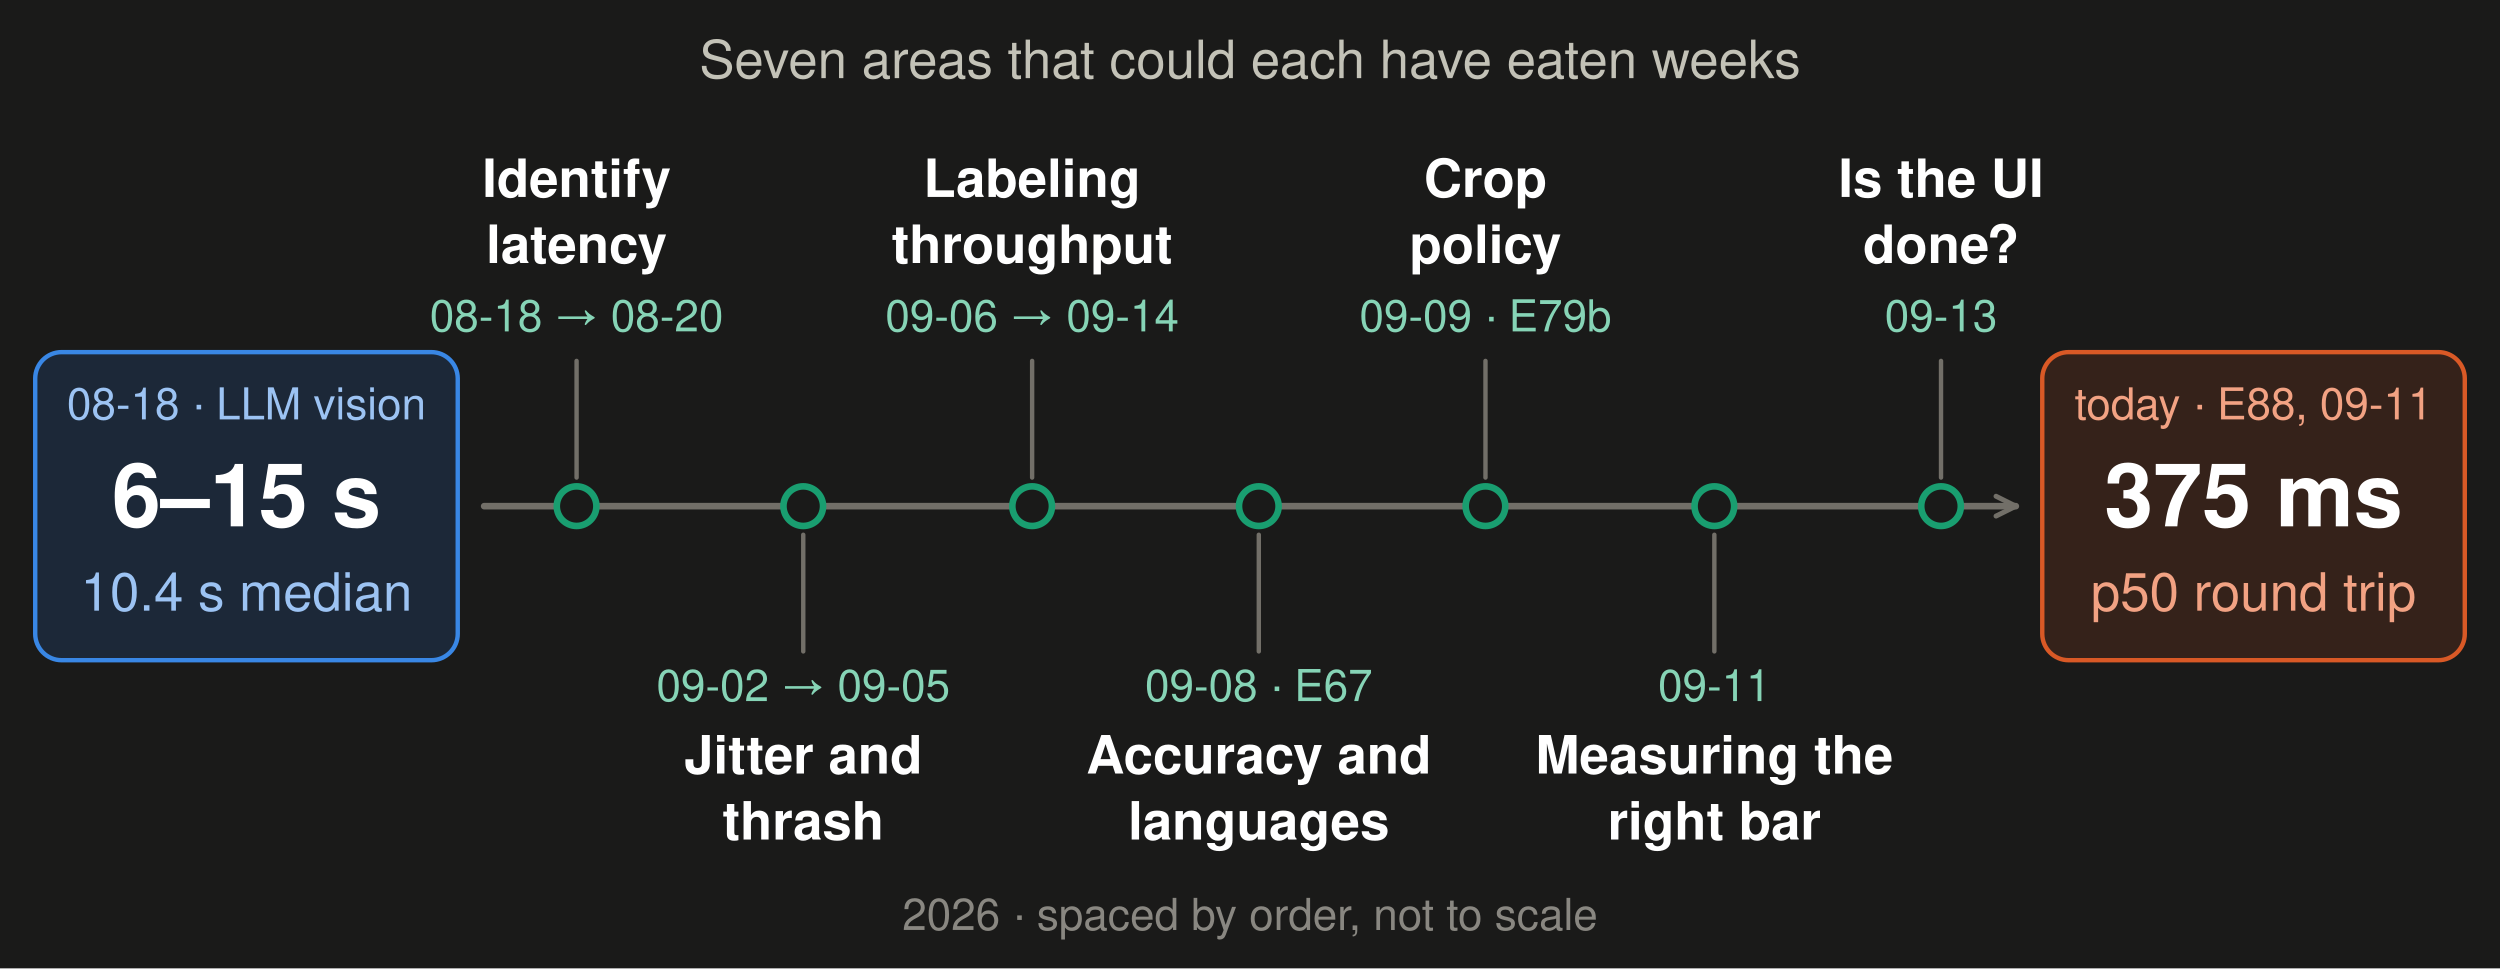
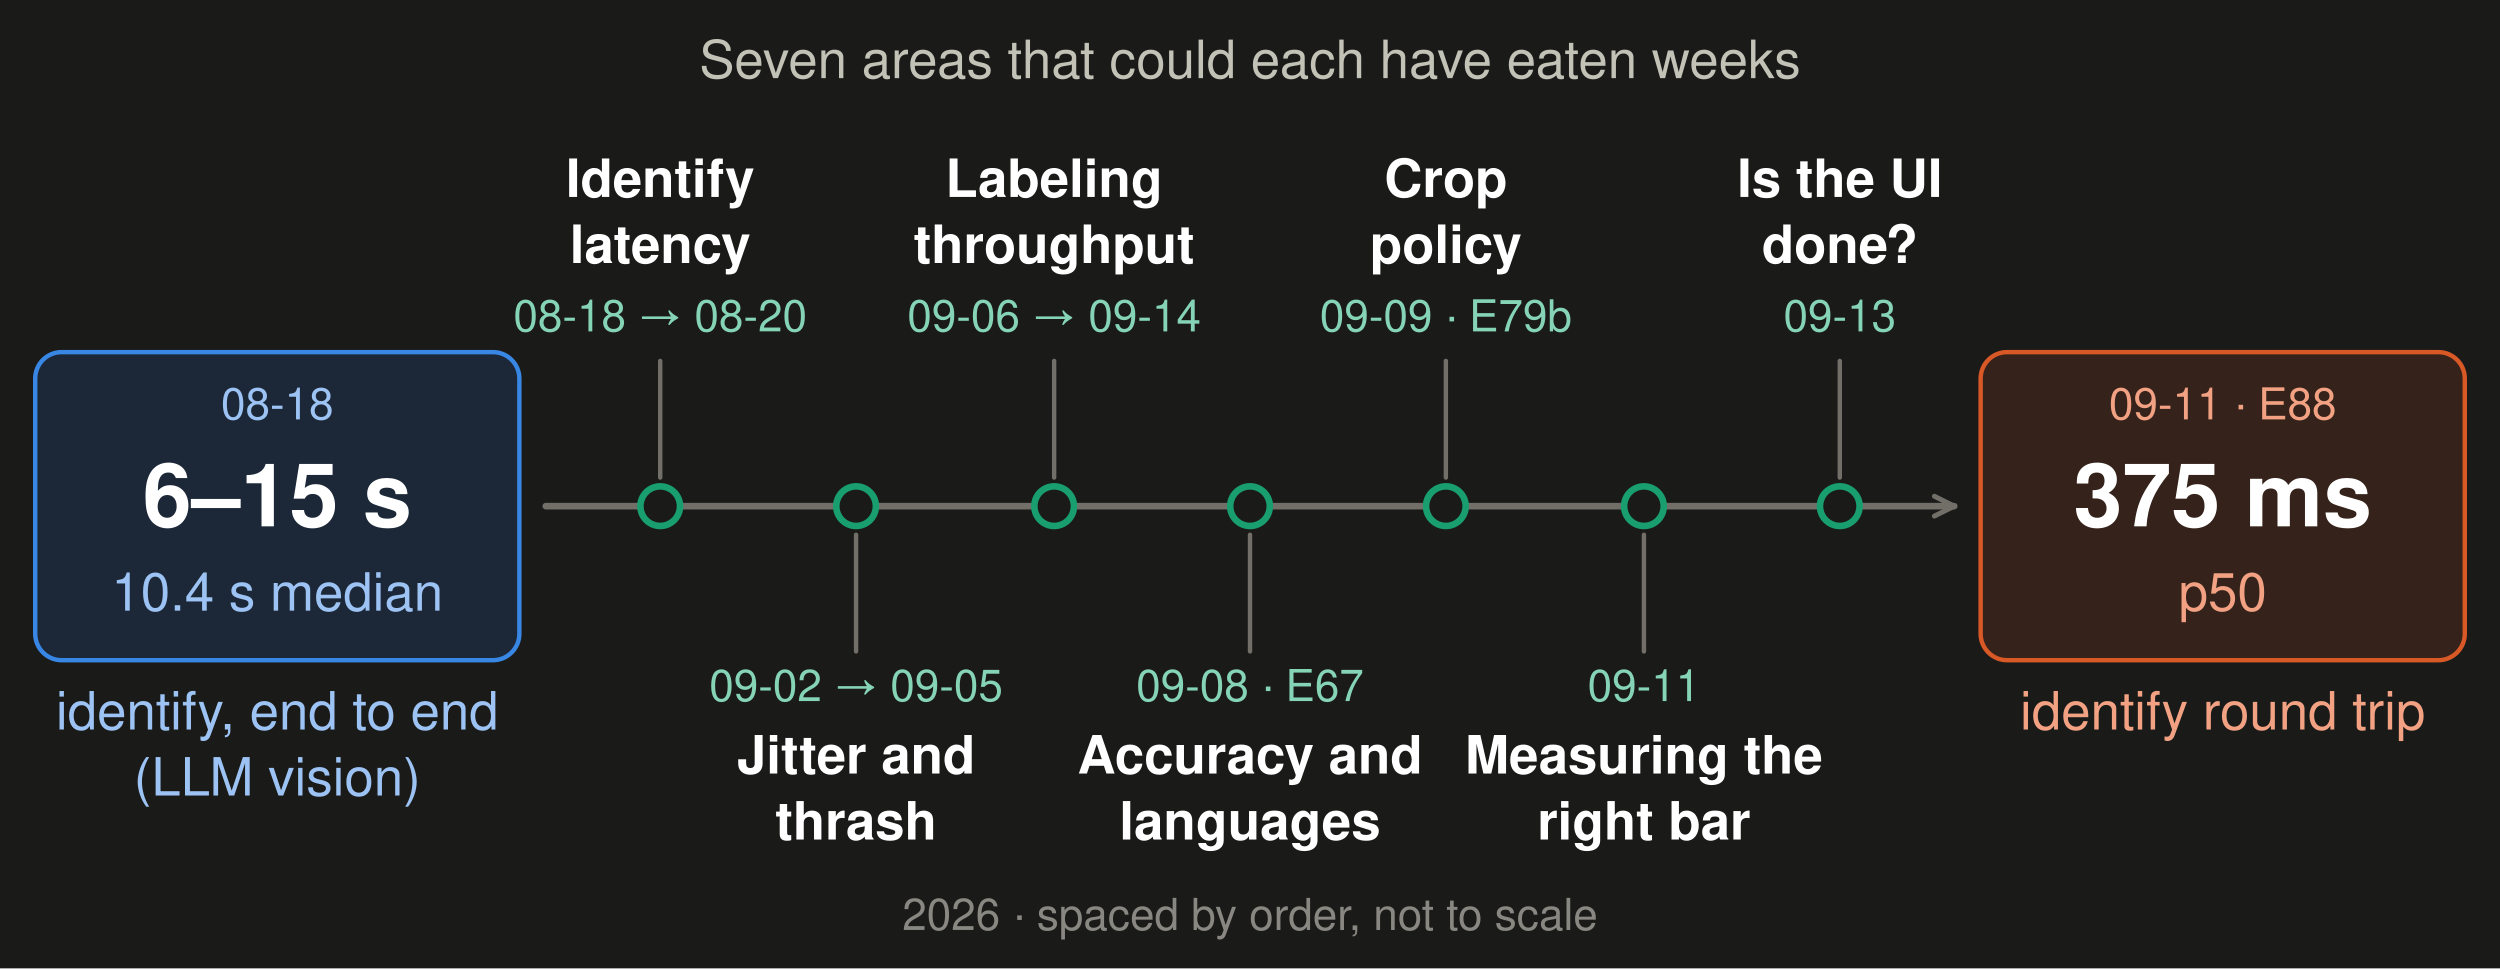
<svg xmlns="http://www.w3.org/2000/svg" viewBox="0 0 1136 440" width="1136" height="440" role="img" aria-labelledby="t d" style="font-family:system-ui, -apple-system, 'Segoe UI', Helvetica, Arial, sans-serif">
  <defs>
    <marker id="ah-grey" viewBox="0 0 12 12" refX="10" refY="6" markerWidth="13.5" markerHeight="13.5" markerUnits="userSpaceOnUse" orient="auto-start-reverse">
      <path d="M2 2 L10 6 L2 10" fill="none" data-stroke-role="data-line" stroke="#726f68" stroke-width="2" stroke-linecap="round" stroke-linejoin="round" />
    </marker>
  </defs>
  <rect x="0" y="0" width="1136" height="440" data-fill-role="canvas" fill="#1a1a19" />
-   <rect x="16" y="160" width="192" height="140" rx="12" data-fill-role="edge-fill" fill="#1c2838" data-stroke-role="edge-line" stroke="#3987e5" stroke-width="2" />
-   <text x="112" y="186" font-size="20" text-anchor="middle" dominant-baseline="central" data-fill-role="edge-ink" fill="#9cc3f3">08-18 · LLM vision</text>
-   <text x="112" y="230" font-size="40" font-weight="700" text-anchor="middle" dominant-baseline="central" data-fill-role="ink" fill="#ffffff">6–15 s</text>
-   <text x="112" y="272" font-size="24" text-anchor="middle" dominant-baseline="central" data-fill-role="edge-ink" fill="#9cc3f3">10.4 s median</text>
-   <rect x="928" y="160" width="192" height="140" rx="12" data-fill-role="surface-tint" fill="#35221a" data-stroke-role="focus" stroke="#d95926" stroke-width="2" />
-   <text x="1024" y="186" font-size="20" text-anchor="middle" dominant-baseline="central" data-fill-role="focus" fill="#f2a283">today · E88, 09-11</text>
-   <text x="1024" y="230" font-size="40" font-weight="700" text-anchor="middle" dominant-baseline="central" data-fill-role="ink" fill="#ffffff">375 ms</text>
-   <text x="1024" y="272" font-size="24" text-anchor="middle" dominant-baseline="central" data-fill-role="focus" fill="#f2a283">p50 round trip</text>
-   <path d="M220 230 L916 230" fill="none" data-stroke-role="data-line" stroke="#726f68" stroke-width="3" stroke-linecap="round" marker-end="url(#ah-grey)" />
-   <circle cx="262" cy="230" r="9" data-fill-role="canvas" fill="#1a1a19" data-stroke-role="compute-line" stroke="#199e70" stroke-width="3" />
-   <path d="M262 164 L262 217" fill="none" data-stroke-role="data-line" stroke="#726f68" stroke-width="2" stroke-linecap="round" />
-   <text x="262" y="84" font-size="24" font-weight="700" text-anchor="middle" dominant-baseline="central" data-fill-role="ink" fill="#ffffff">Identify</text>
-   <text x="262" y="114" font-size="24" font-weight="700" text-anchor="middle" dominant-baseline="central" data-fill-role="ink" fill="#ffffff">latency</text>
-   <text x="262" y="146" font-size="20" text-anchor="middle" dominant-baseline="central" data-fill-role="compute-ink" fill="#86d4b6">08-18 → 08-20</text>
-   <circle cx="365" cy="230" r="9" data-fill-role="canvas" fill="#1a1a19" data-stroke-role="compute-line" stroke="#199e70" stroke-width="3" />
-   <path d="M365 243 L365 296" fill="none" data-stroke-role="data-line" stroke="#726f68" stroke-width="2" stroke-linecap="round" />
-   <text x="365" y="314" font-size="20" text-anchor="middle" dominant-baseline="central" data-fill-role="compute-ink" fill="#86d4b6">09-02 → 09-05</text>
-   <text x="365" y="346" font-size="24" font-weight="700" text-anchor="middle" dominant-baseline="central" data-fill-role="ink" fill="#ffffff">Jitter and</text>
-   <text x="365" y="376" font-size="24" font-weight="700" text-anchor="middle" dominant-baseline="central" data-fill-role="ink" fill="#ffffff">thrash</text>
-   <circle cx="469" cy="230" r="9" data-fill-role="canvas" fill="#1a1a19" data-stroke-role="compute-line" stroke="#199e70" stroke-width="3" />
-   <path d="M469 164 L469 217" fill="none" data-stroke-role="data-line" stroke="#726f68" stroke-width="2" stroke-linecap="round" />
-   <text x="469" y="84" font-size="24" font-weight="700" text-anchor="middle" dominant-baseline="central" data-fill-role="ink" fill="#ffffff">Labeling</text>
-   <text x="469" y="114" font-size="24" font-weight="700" text-anchor="middle" dominant-baseline="central" data-fill-role="ink" fill="#ffffff">throughput</text>
-   <text x="469" y="146" font-size="20" text-anchor="middle" dominant-baseline="central" data-fill-role="compute-ink" fill="#86d4b6">09-06 → 09-14</text>
-   <circle cx="572" cy="230" r="9" data-fill-role="canvas" fill="#1a1a19" data-stroke-role="compute-line" stroke="#199e70" stroke-width="3" />
-   <path d="M572 243 L572 296" fill="none" data-stroke-role="data-line" stroke="#726f68" stroke-width="2" stroke-linecap="round" />
-   <text x="572" y="314" font-size="20" text-anchor="middle" dominant-baseline="central" data-fill-role="compute-ink" fill="#86d4b6">09-08 · E67</text>
-   <text x="572" y="346" font-size="24" font-weight="700" text-anchor="middle" dominant-baseline="central" data-fill-role="ink" fill="#ffffff">Accuracy and</text>
-   <text x="572" y="376" font-size="24" font-weight="700" text-anchor="middle" dominant-baseline="central" data-fill-role="ink" fill="#ffffff">languages</text>
-   <circle cx="675" cy="230" r="9" data-fill-role="canvas" fill="#1a1a19" data-stroke-role="compute-line" stroke="#199e70" stroke-width="3" />
-   <path d="M675 164 L675 217" fill="none" data-stroke-role="data-line" stroke="#726f68" stroke-width="2" stroke-linecap="round" />
-   <text x="675" y="84" font-size="24" font-weight="700" text-anchor="middle" dominant-baseline="central" data-fill-role="ink" fill="#ffffff">Crop</text>
-   <text x="675" y="114" font-size="24" font-weight="700" text-anchor="middle" dominant-baseline="central" data-fill-role="ink" fill="#ffffff">policy</text>
-   <text x="675" y="146" font-size="20" text-anchor="middle" dominant-baseline="central" data-fill-role="compute-ink" fill="#86d4b6">09-09 · E79b</text>
-   <circle cx="779" cy="230" r="9" data-fill-role="canvas" fill="#1a1a19" data-stroke-role="compute-line" stroke="#199e70" stroke-width="3" />
-   <path d="M779 243 L779 296" fill="none" data-stroke-role="data-line" stroke="#726f68" stroke-width="2" stroke-linecap="round" />
-   <text x="779" y="314" font-size="20" text-anchor="middle" dominant-baseline="central" data-fill-role="compute-ink" fill="#86d4b6">09-11</text>
-   <text x="779" y="346" font-size="24" font-weight="700" text-anchor="middle" dominant-baseline="central" data-fill-role="ink" fill="#ffffff">Measuring the</text>
-   <text x="779" y="376" font-size="24" font-weight="700" text-anchor="middle" dominant-baseline="central" data-fill-role="ink" fill="#ffffff">right bar</text>
-   <circle cx="882" cy="230" r="9" data-fill-role="canvas" fill="#1a1a19" data-stroke-role="compute-line" stroke="#199e70" stroke-width="3" />
-   <path d="M882 164 L882 217" fill="none" data-stroke-role="data-line" stroke="#726f68" stroke-width="2" stroke-linecap="round" />
-   <text x="882" y="84" font-size="24" font-weight="700" text-anchor="middle" dominant-baseline="central" data-fill-role="ink" fill="#ffffff">Is the UI</text>
-   <text x="882" y="114" font-size="24" font-weight="700" text-anchor="middle" dominant-baseline="central" data-fill-role="ink" fill="#ffffff">done?</text>
-   <text x="882" y="146" font-size="20" text-anchor="middle" dominant-baseline="central" data-fill-role="compute-ink" fill="#86d4b6">09-13</text>
+   <rect x="16" y="160" width="220" height="140" rx="12" data-fill-role="edge-fill" fill="#1c2838" data-stroke-role="edge-line" stroke="#3987e5" stroke-width="2" />
+   <text x="126" y="186" font-size="20" text-anchor="middle" dominant-baseline="central" data-fill-role="edge-ink" fill="#9cc3f3">08-18</text>
+   <text x="126" y="230" font-size="40" font-weight="700" text-anchor="middle" dominant-baseline="central" data-fill-role="ink" fill="#ffffff">6–15 s</text>
+   <text x="126" y="272" font-size="24" text-anchor="middle" dominant-baseline="central" data-fill-role="edge-ink" fill="#9cc3f3">10.4 s median</text>
+   <rect x="900" y="160" width="220" height="140" rx="12" data-fill-role="surface-tint" fill="#35221a" data-stroke-role="focus" stroke="#d95926" stroke-width="2" />
+   <text x="1010" y="186" font-size="20" text-anchor="middle" dominant-baseline="central" data-fill-role="focus" fill="#f2a283">09-11 · E88</text>
+   <text x="1010" y="230" font-size="40" font-weight="700" text-anchor="middle" dominant-baseline="central" data-fill-role="ink" fill="#ffffff">375 ms</text>
+   <text x="1010" y="272" font-size="24" text-anchor="middle" dominant-baseline="central" data-fill-role="focus" fill="#f2a283">p50</text>
+   <text x="126" y="326" font-size="24" text-anchor="middle" dominant-baseline="central" data-fill-role="edge-ink" fill="#9cc3f3">identify, end to end</text>
+   <text x="126" y="356" font-size="24" text-anchor="middle" dominant-baseline="central" data-fill-role="edge-ink" fill="#9cc3f3">(LLM vision)</text>
+   <text x="1010" y="326" font-size="24" text-anchor="middle" dominant-baseline="central" data-fill-role="focus" fill="#f2a283">identify round trip</text>
+   <path d="M248 230 L888 230" fill="none" data-stroke-role="data-line" stroke="#726f68" stroke-width="3" stroke-linecap="round" marker-end="url(#ah-grey)" />
+   <circle cx="300" cy="230" r="9" data-fill-role="canvas" fill="#1a1a19" data-stroke-role="compute-line" stroke="#199e70" stroke-width="3" />
+   <path d="M300 164 L300 217" fill="none" data-stroke-role="data-line" stroke="#726f68" stroke-width="2" stroke-linecap="round" />
+   <text x="300" y="84" font-size="24" font-weight="700" text-anchor="middle" dominant-baseline="central" data-fill-role="ink" fill="#ffffff">Identify</text>
+   <text x="300" y="114" font-size="24" font-weight="700" text-anchor="middle" dominant-baseline="central" data-fill-role="ink" fill="#ffffff">latency</text>
+   <text x="300" y="146" font-size="20" text-anchor="middle" dominant-baseline="central" data-fill-role="compute-ink" fill="#86d4b6">08-18 → 08-20</text>
+   <circle cx="389" cy="230" r="9" data-fill-role="canvas" fill="#1a1a19" data-stroke-role="compute-line" stroke="#199e70" stroke-width="3" />
+   <path d="M389 243 L389 296" fill="none" data-stroke-role="data-line" stroke="#726f68" stroke-width="2" stroke-linecap="round" />
+   <text x="389" y="314" font-size="20" text-anchor="middle" dominant-baseline="central" data-fill-role="compute-ink" fill="#86d4b6">09-02 → 09-05</text>
+   <text x="389" y="346" font-size="24" font-weight="700" text-anchor="middle" dominant-baseline="central" data-fill-role="ink" fill="#ffffff">Jitter and</text>
+   <text x="389" y="376" font-size="24" font-weight="700" text-anchor="middle" dominant-baseline="central" data-fill-role="ink" fill="#ffffff">thrash</text>
+   <circle cx="479" cy="230" r="9" data-fill-role="canvas" fill="#1a1a19" data-stroke-role="compute-line" stroke="#199e70" stroke-width="3" />
+   <path d="M479 164 L479 217" fill="none" data-stroke-role="data-line" stroke="#726f68" stroke-width="2" stroke-linecap="round" />
+   <text x="479" y="84" font-size="24" font-weight="700" text-anchor="middle" dominant-baseline="central" data-fill-role="ink" fill="#ffffff">Labeling</text>
+   <text x="479" y="114" font-size="24" font-weight="700" text-anchor="middle" dominant-baseline="central" data-fill-role="ink" fill="#ffffff">throughput</text>
+   <text x="479" y="146" font-size="20" text-anchor="middle" dominant-baseline="central" data-fill-role="compute-ink" fill="#86d4b6">09-06 → 09-14</text>
+   <circle cx="568" cy="230" r="9" data-fill-role="canvas" fill="#1a1a19" data-stroke-role="compute-line" stroke="#199e70" stroke-width="3" />
+   <path d="M568 243 L568 296" fill="none" data-stroke-role="data-line" stroke="#726f68" stroke-width="2" stroke-linecap="round" />
+   <text x="568" y="314" font-size="20" text-anchor="middle" dominant-baseline="central" data-fill-role="compute-ink" fill="#86d4b6">09-08 · E67</text>
+   <text x="568" y="346" font-size="24" font-weight="700" text-anchor="middle" dominant-baseline="central" data-fill-role="ink" fill="#ffffff">Accuracy and</text>
+   <text x="568" y="376" font-size="24" font-weight="700" text-anchor="middle" dominant-baseline="central" data-fill-role="ink" fill="#ffffff">languages</text>
+   <circle cx="657" cy="230" r="9" data-fill-role="canvas" fill="#1a1a19" data-stroke-role="compute-line" stroke="#199e70" stroke-width="3" />
+   <path d="M657 164 L657 217" fill="none" data-stroke-role="data-line" stroke="#726f68" stroke-width="2" stroke-linecap="round" />
+   <text x="657" y="84" font-size="24" font-weight="700" text-anchor="middle" dominant-baseline="central" data-fill-role="ink" fill="#ffffff">Crop</text>
+   <text x="657" y="114" font-size="24" font-weight="700" text-anchor="middle" dominant-baseline="central" data-fill-role="ink" fill="#ffffff">policy</text>
+   <text x="657" y="146" font-size="20" text-anchor="middle" dominant-baseline="central" data-fill-role="compute-ink" fill="#86d4b6">09-09 · E79b</text>
+   <circle cx="747" cy="230" r="9" data-fill-role="canvas" fill="#1a1a19" data-stroke-role="compute-line" stroke="#199e70" stroke-width="3" />
+   <path d="M747 243 L747 296" fill="none" data-stroke-role="data-line" stroke="#726f68" stroke-width="2" stroke-linecap="round" />
+   <text x="747" y="314" font-size="20" text-anchor="middle" dominant-baseline="central" data-fill-role="compute-ink" fill="#86d4b6">09-11</text>
+   <text x="747" y="346" font-size="24" font-weight="700" text-anchor="middle" dominant-baseline="central" data-fill-role="ink" fill="#ffffff">Measuring the</text>
+   <text x="747" y="376" font-size="24" font-weight="700" text-anchor="middle" dominant-baseline="central" data-fill-role="ink" fill="#ffffff">right bar</text>
+   <circle cx="836" cy="230" r="9" data-fill-role="canvas" fill="#1a1a19" data-stroke-role="compute-line" stroke="#199e70" stroke-width="3" />
+   <path d="M836 164 L836 217" fill="none" data-stroke-role="data-line" stroke="#726f68" stroke-width="2" stroke-linecap="round" />
+   <text x="836" y="84" font-size="24" font-weight="700" text-anchor="middle" dominant-baseline="central" data-fill-role="ink" fill="#ffffff">Is the UI</text>
+   <text x="836" y="114" font-size="24" font-weight="700" text-anchor="middle" dominant-baseline="central" data-fill-role="ink" fill="#ffffff">done?</text>
+   <text x="836" y="146" font-size="20" text-anchor="middle" dominant-baseline="central" data-fill-role="compute-ink" fill="#86d4b6">09-13</text>
  <text x="568" y="30" font-size="24" text-anchor="middle" dominant-baseline="central" data-fill-role="ink" fill="#c3c2b7">Seven areas that could each have eaten weeks</text>
  <text x="568" y="418" font-size="20" text-anchor="middle" dominant-baseline="central" data-fill-role="muted" fill="#898781">2026 · spaced by order, not to scale</text>
</svg>
